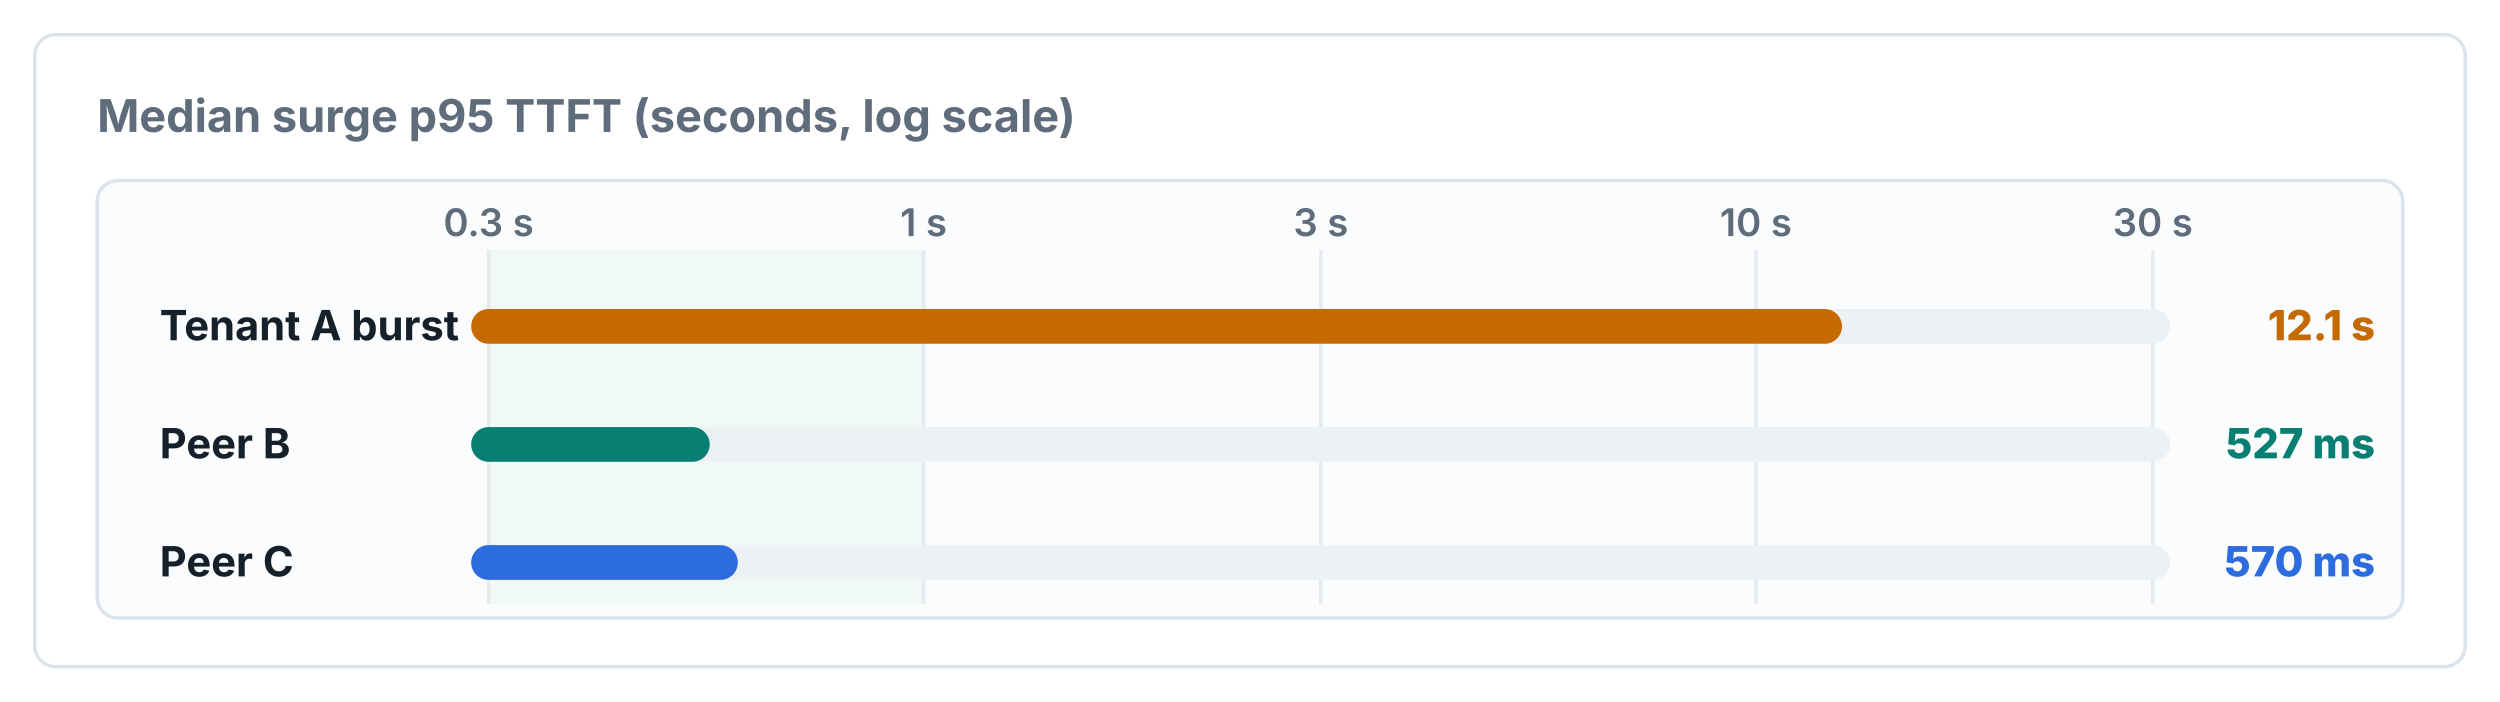
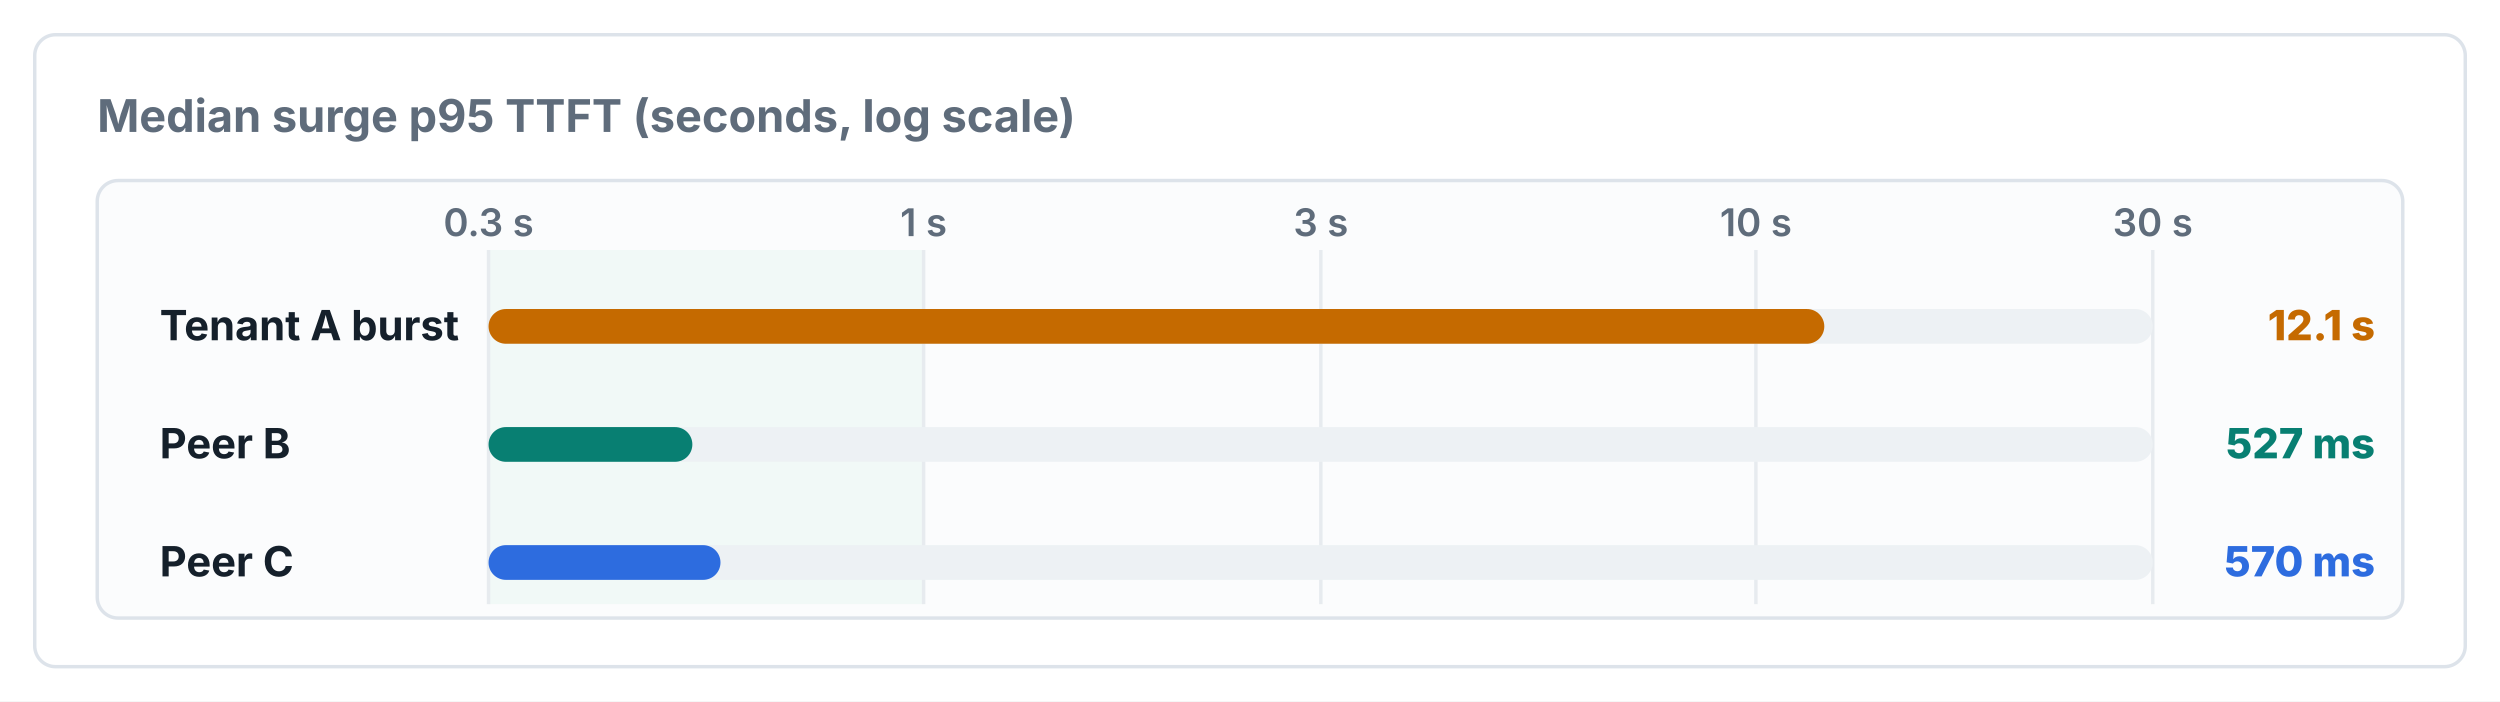
<svg xmlns="http://www.w3.org/2000/svg" width="720" height="202" viewBox="0 0 720 202" role="img" aria-label="Tenant A's burst reached about 12.1 seconds median surge p95 TTFT while peers B and C stayed near half a second.">
  <style>text{font-family:system-ui,-apple-system,sans-serif}</style>
  <rect width="720" height="202" fill="#ffffff" />
  <rect x="10" y="10" width="700" height="182" rx="6" fill="#ffffff" stroke="#dde3ea" />
  <text x="28.0" y="38.0" fill="#5f6c7b" font-size="13" font-weight="700" text-anchor="start">Median surge p95 TTFT (seconds, log scale)</text>
  <rect x="28" y="52" width="664" height="126" rx="6" fill="#fbfcfd" stroke="#dde3ea" />
  <rect x="140.7" y="72.0" width="125.3" height="102.0" fill="#eef8f6" opacity="0.75" />
  <line x1="140.7" y1="72.0" x2="140.7" y2="174.0" stroke="#e7ebef" />
  <text x="140.7" y="68.0" fill="#5f6c7b" font-size="11" font-weight="600" text-anchor="middle">0.3 s</text>
  <line x1="266.0" y1="72.0" x2="266.0" y2="174.0" stroke="#e7ebef" />
  <text x="266.0" y="68.0" fill="#5f6c7b" font-size="11" font-weight="600" text-anchor="middle">1 s</text>
  <line x1="380.4" y1="72.0" x2="380.4" y2="174.0" stroke="#e7ebef" />
  <text x="380.4" y="68.0" fill="#5f6c7b" font-size="11" font-weight="600" text-anchor="middle">3 s</text>
  <line x1="505.7" y1="72.0" x2="505.7" y2="174.0" stroke="#e7ebef" />
  <text x="505.7" y="68.0" fill="#5f6c7b" font-size="11" font-weight="600" text-anchor="middle">10 s</text>
  <line x1="620.0" y1="72.0" x2="620.0" y2="174.0" stroke="#e7ebef" />
  <text x="620.0" y="68.0" fill="#5f6c7b" font-size="11" font-weight="600" text-anchor="middle">30 s</text>
  <text x="46.0" y="98.0" fill="#15202b" font-size="12" font-weight="720" text-anchor="start">Tenant A burst</text>
-   <line x1="140.7" y1="94.0" x2="620.0" y2="94.0" stroke="#edf1f4" stroke-width="10" stroke-linecap="round" />
-   <line x1="140.7" y1="94.0" x2="525.5" y2="94.0" stroke="#c56a00" stroke-width="10" stroke-linecap="round" />
+   <rect x="140.7" y="89.0" width="479.3" height="10" rx="5" fill="#edf1f4" />
+   <rect x="140.7" y="89.0" width="384.7" height="10" rx="5" fill="#c56a00" />
  <text x="684.0" y="98.0" fill="#c56a00" font-size="12" font-weight="800" text-anchor="end">12.1 s</text>
  <text x="46.0" y="132.0" fill="#15202b" font-size="12" font-weight="720" text-anchor="start">Peer B</text>
-   <line x1="140.7" y1="128.0" x2="620.0" y2="128.0" stroke="#edf1f4" stroke-width="10" stroke-linecap="round" />
-   <line x1="140.7" y1="128.0" x2="199.4" y2="128.0" stroke="#087f72" stroke-width="10" stroke-linecap="round" />
+   <rect x="140.7" y="123.0" width="479.3" height="10" rx="5" fill="#edf1f4" />
+   <rect x="140.7" y="123.0" width="58.7" height="10" rx="5" fill="#087f72" />
  <text x="684.0" y="132.0" fill="#087f72" font-size="12" font-weight="800" text-anchor="end">527 ms</text>
  <text x="46.0" y="166.0" fill="#15202b" font-size="12" font-weight="720" text-anchor="start">Peer C</text>
-   <line x1="140.7" y1="162.0" x2="620.0" y2="162.0" stroke="#edf1f4" stroke-width="10" stroke-linecap="round" />
-   <line x1="140.7" y1="162.0" x2="207.5" y2="162.0" stroke="#2d6cdf" stroke-width="10" stroke-linecap="round" />
+   <rect x="140.7" y="157.0" width="479.3" height="10" rx="5" fill="#edf1f4" />
+   <rect x="140.7" y="157.0" width="66.8" height="10" rx="5" fill="#2d6cdf" />
  <text x="684.0" y="166.0" fill="#2d6cdf" font-size="12" font-weight="800" text-anchor="end">570 ms</text>
</svg>
